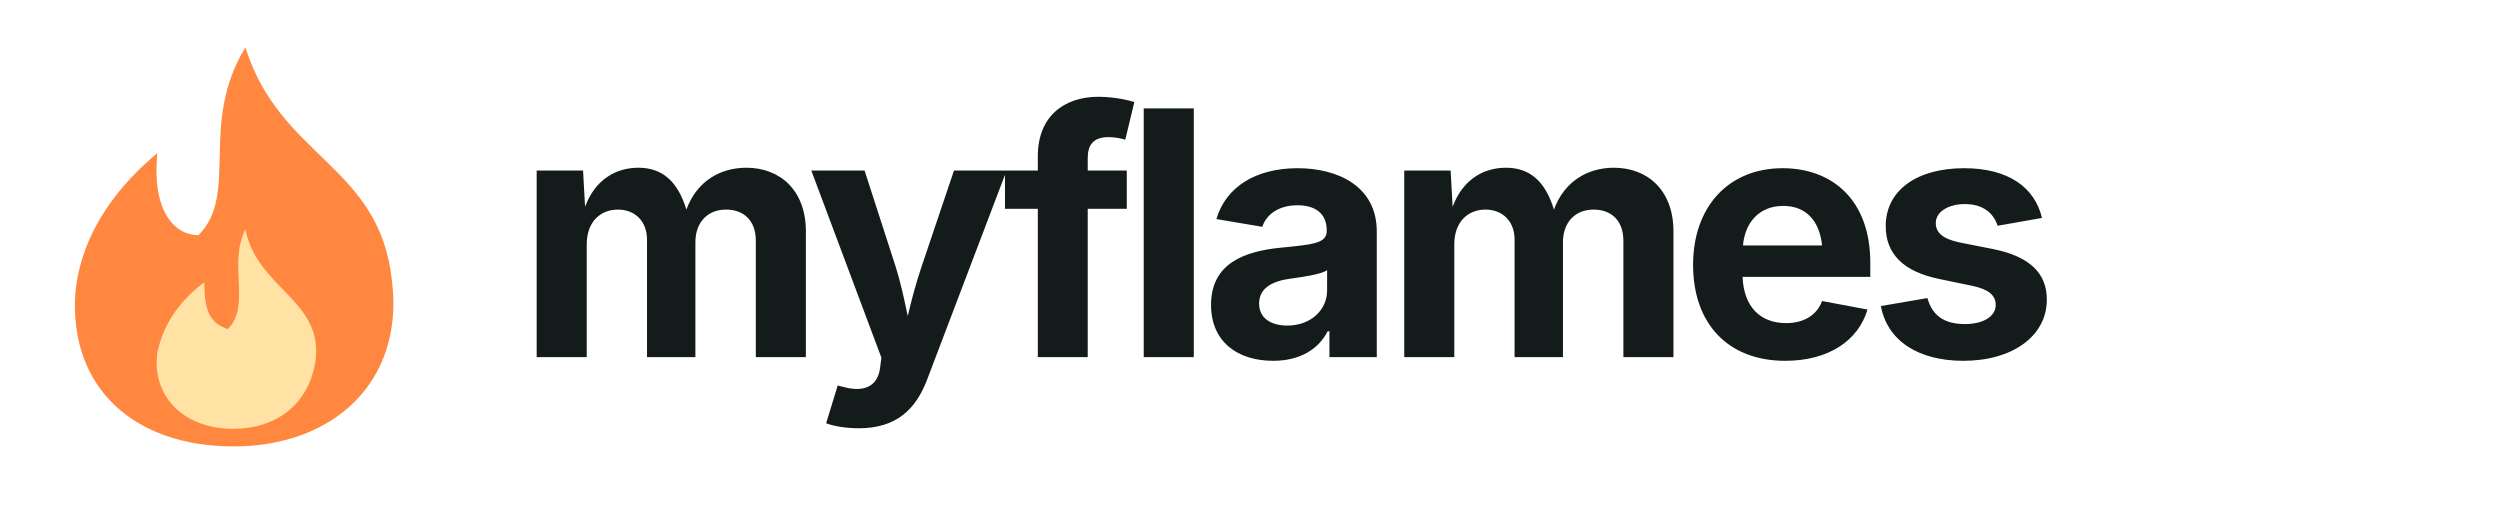
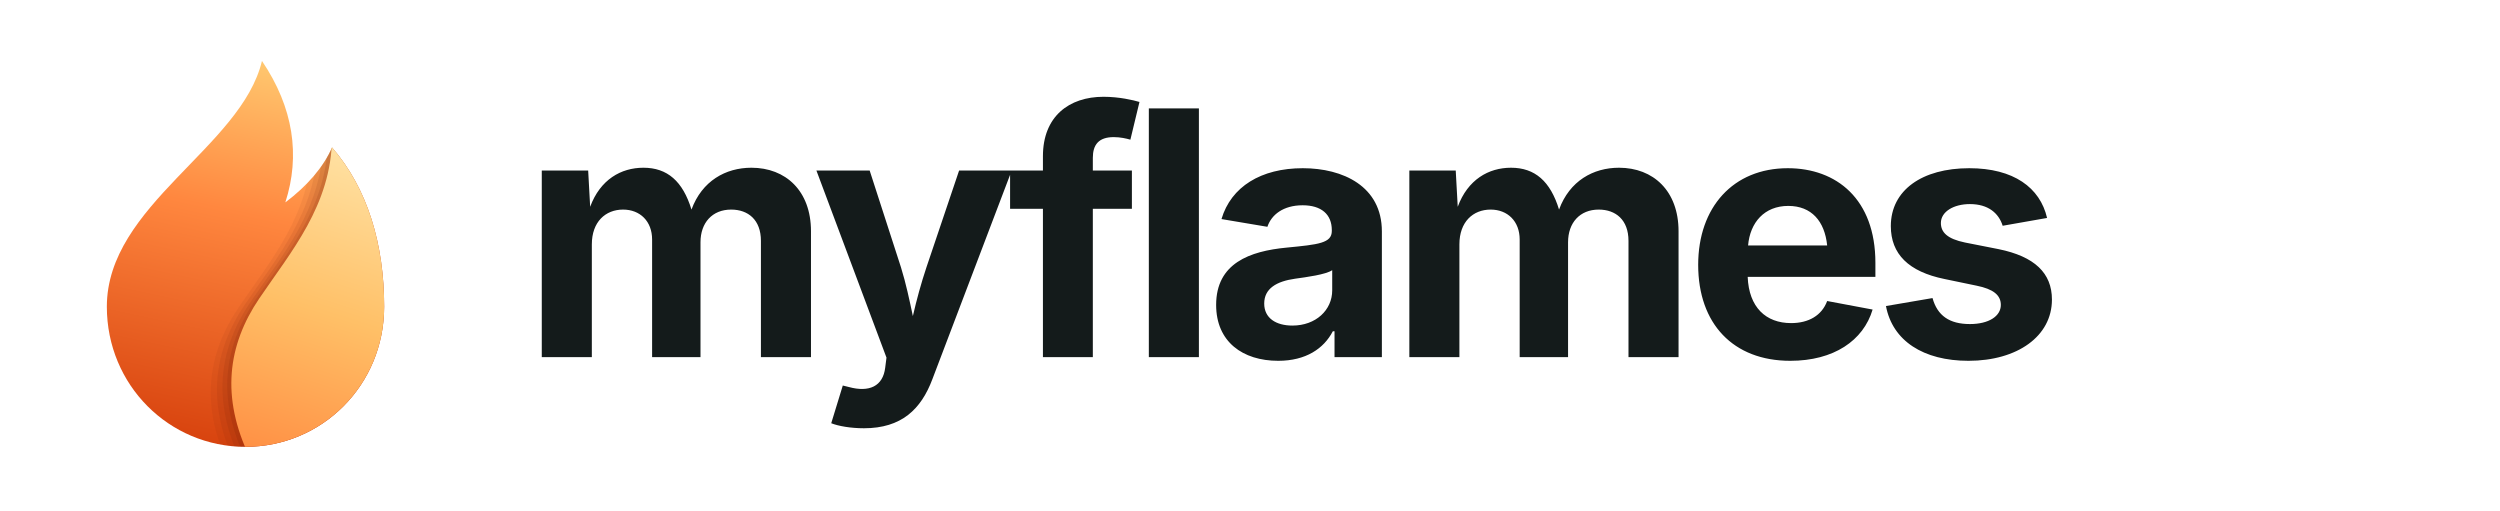
- <svg xmlns="http://www.w3.org/2000/svg" width="490" height="100" viewBox="0 0 490 100">
-   <g transform="translate(9 7) scale(1.15)">
-     <path d="M34 2C40 21 57 22 59 42C61 59 49 70 32 70C15 70 4 60 5 44C6 33 13 25 19 20C18 30 22 34 26 34C33 27 26 15 34 2Z" fill="#FF873F" />
-     <path d="M34 33C36 43 47 45 46 55C45 63 39 67 32 67C23 67 18 61 19 54C20 49 23 45 27 42C27 47 28 49 31 50C35 46 31 39 34 33Z" fill="#FFE2A4" />
+ <svg xmlns="http://www.w3.org/2000/svg" width="490" height="100" viewBox="0 0 490 100" fill="none">
+   <defs>
+     <clipPath id="mf_c3_l_clip">
+       <path d="M 34.78 3.4 C 40.12 11.29 41.28 19.41 38.73 27.3 C 42.44 24.52 45.22 21.27 46.62 18.02 C 52.65 24.98 55.43 34.38 55.43 44.93 C 55.43 58.16 44.93 68.6 32 68.6 C 19.07 68.6 8.57 58.16 8.57 44.93 C 8.57 27.76 31.3 18.02 34.78 3.4 Z" />
+     </clipPath>
+     <linearGradient id="mf_c3_l_back" x1="33.16" y1="3.64" x2="19.24" y2="68.6" gradientUnits="userSpaceOnUse">
+       <stop offset="0%" stop-color="#FFC66E" />
+       <stop offset="38%" stop-color="#FF873F" />
+       <stop offset="100%" stop-color="#D6400C" />
+     </linearGradient>
+     <linearGradient id="mf_c3_l_front" x1="48.24" y1="17.56" x2="32" y2="68.6" gradientUnits="userSpaceOnUse">
+       <stop offset="0%" stop-color="#FFE2A4" />
+       <stop offset="52%" stop-color="#FFC067" />
+       <stop offset="100%" stop-color="#FF9145" />
+     </linearGradient>
+   </defs>
+   <g transform="translate(11 8) scale(1.16)">
+     <g clip-path="url(#mf_c3_l_clip)">
+       <rect x="6" y="1" width="52" height="70" fill="url(#mf_c3_l_back)" />
+       <path d="M 43.14 17.9 C 43.02 29.27 36.18 37.16 30.84 45.05 C 25.5 52.94 24.34 61.75 29.22 71.84 L 59.84 70.34 L 59.84 16.4 Z" fill="#5E1800" fill-opacity="0.06" />
+       <path d="M 44.18 17.44 C 44.06 28.81 37.22 36.7 31.88 44.58 C 26.55 52.47 25.39 61.29 30.26 71.38 L 59.84 70.34 L 59.84 16.4 Z" fill="#5E1800" fill-opacity="0.08" />
+       <path d="M 45.11 17.03 C 44.99 28.4 38.15 36.29 32.81 44.18 C 27.48 52.07 26.32 60.88 31.19 70.97 L 59.84 70.34 L 59.84 16.4 Z" fill="#5E1800" fill-opacity="0.10" />
+       <path d="M 45.92 16.69 C 45.8 28.05 38.96 35.94 33.62 43.83 C 28.29 51.72 27.13 60.53 32 70.63 L 59.84 70.34 L 59.84 16.4 Z" fill="#5E1800" fill-opacity="0.12" />
+       <path d="M 46.62 16.4 C 46.5 27.76 39.66 35.65 34.32 43.54 C 28.98 51.43 27.82 60.24 32.7 70.34 L 59.84 70.34 L 59.84 16.4 Z" fill="url(#mf_c3_l_front)" />
+     </g>
  </g>
-   <text x="101" y="70" fill="#141B1B" font-family="Inter,-apple-system,BlinkMacSystemFont,Segoe UI,sans-serif" font-size="67" font-weight="650" letter-spacing="-3">myflames</text>
+   <text x="102" y="70" fill="#141B1B" font-family="Inter,-apple-system,BlinkMacSystemFont,Segoe UI,sans-serif" font-size="67" font-weight="650" letter-spacing="-3">myflames</text>
</svg>
